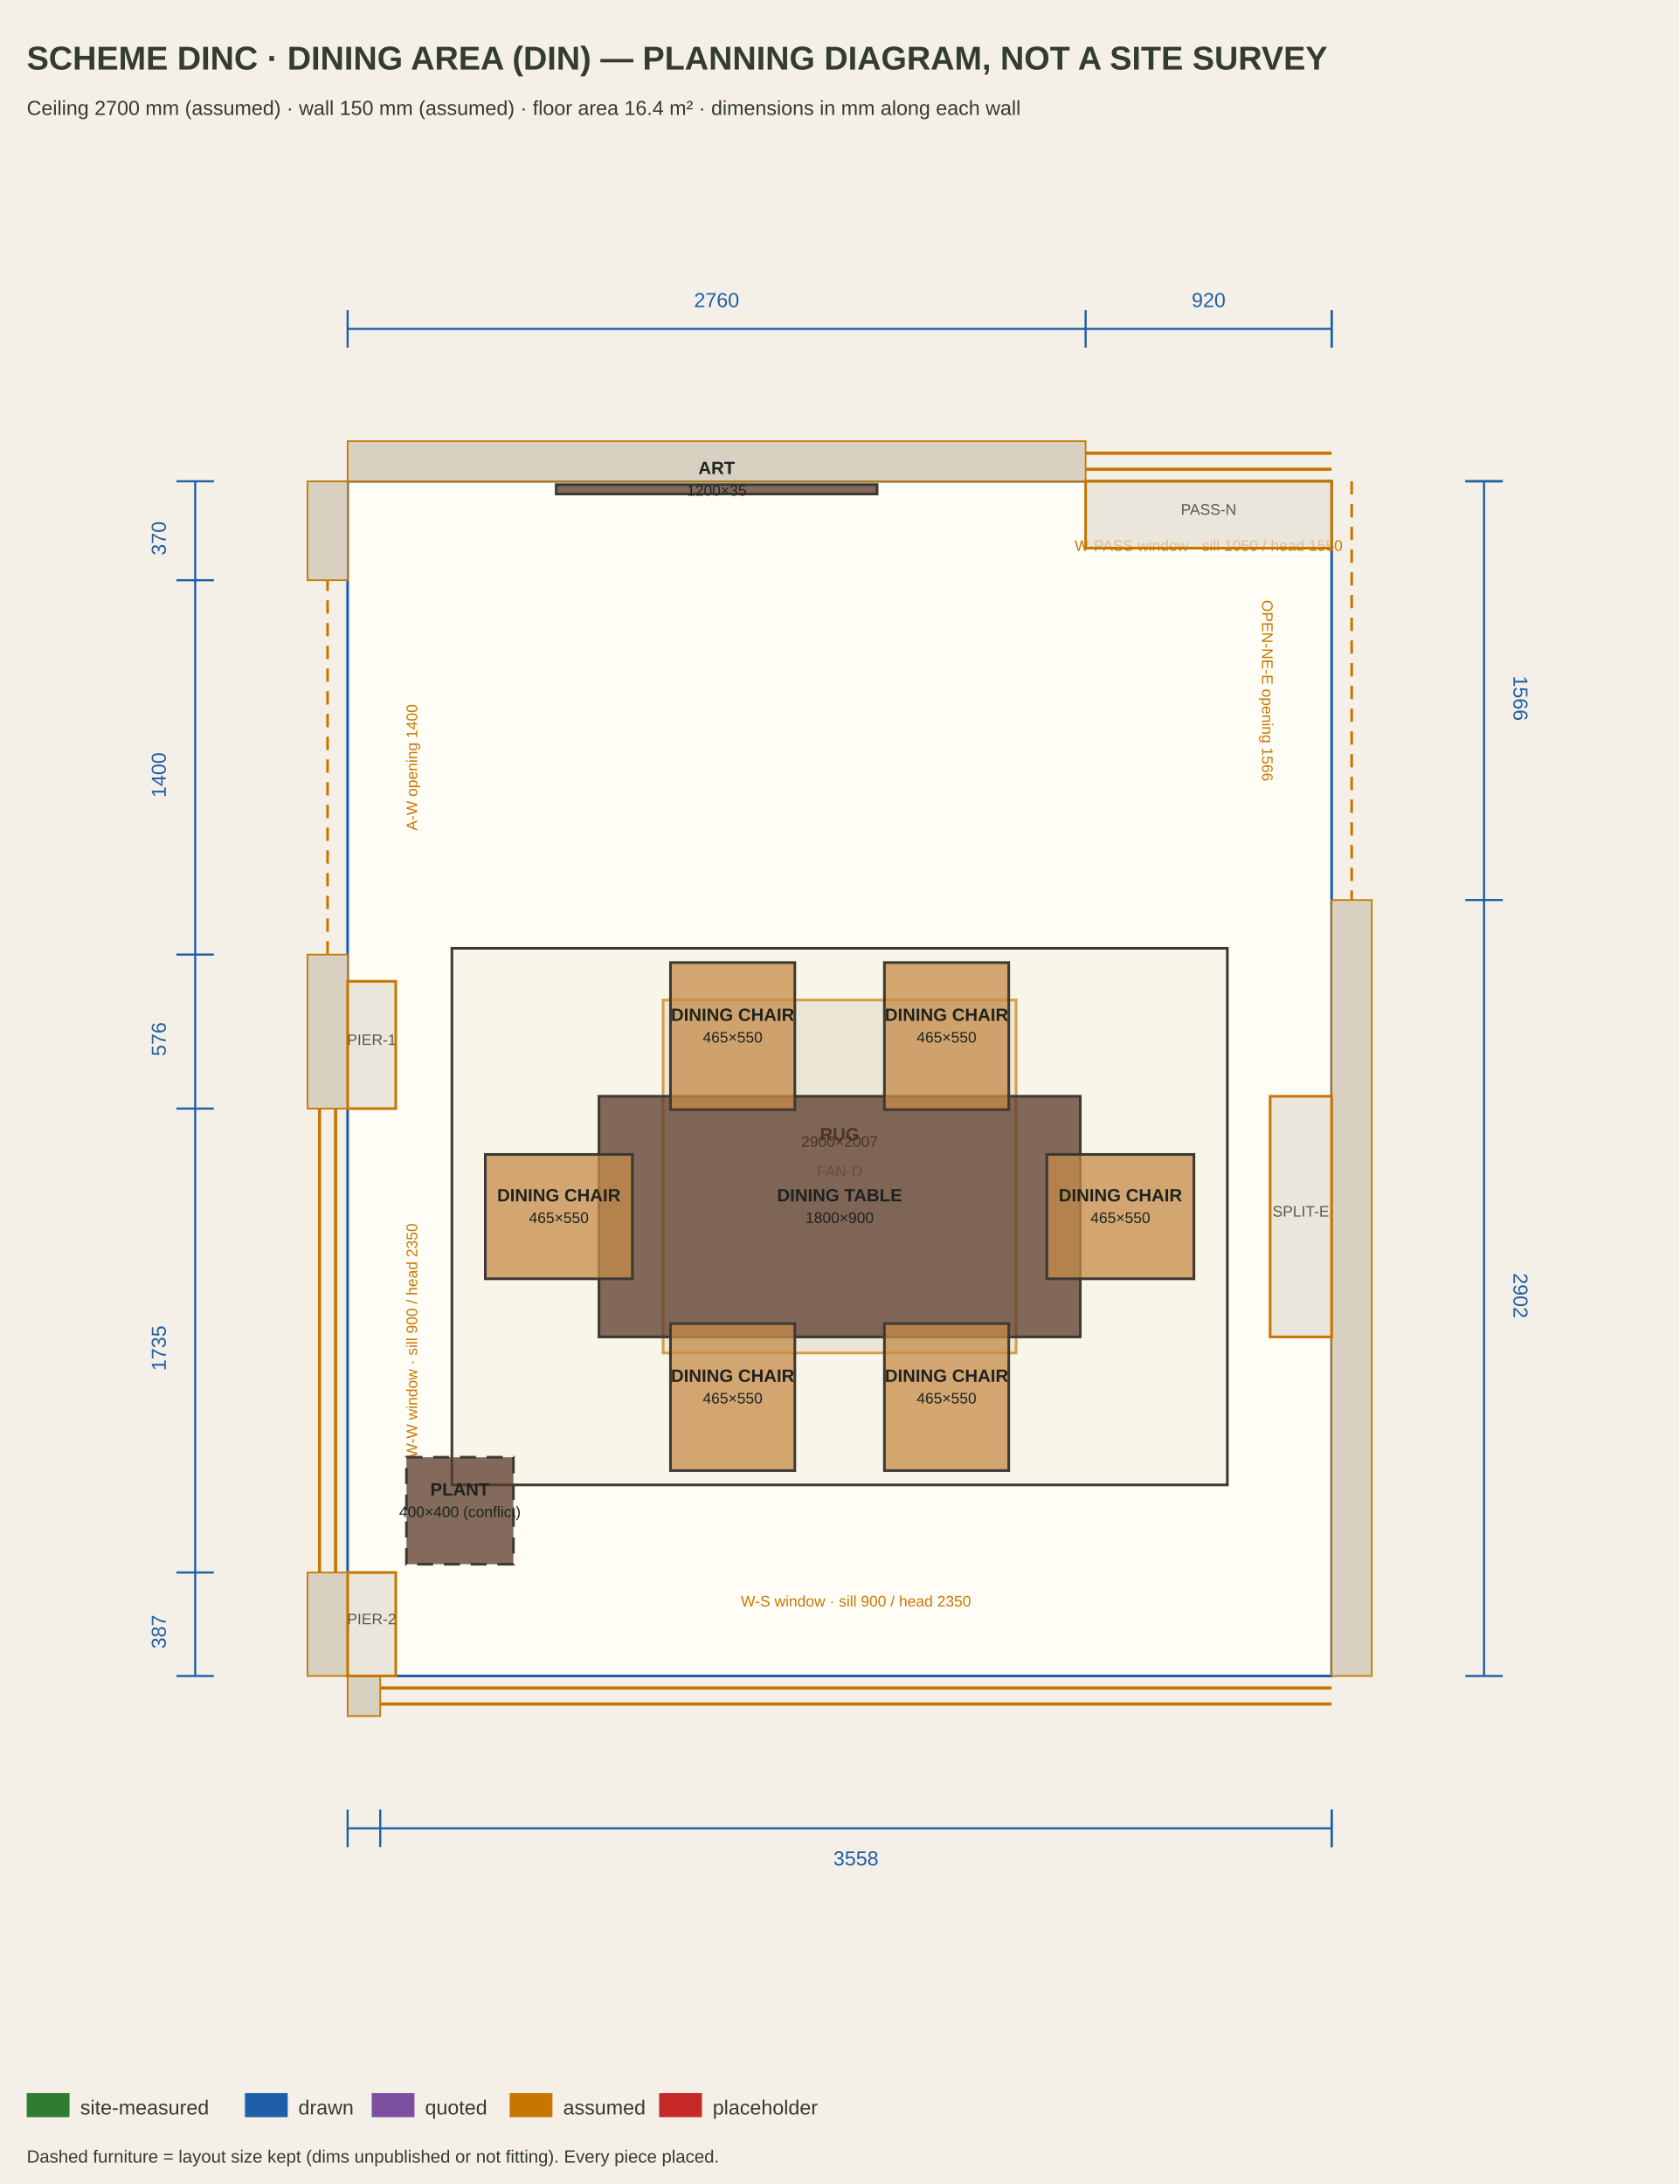
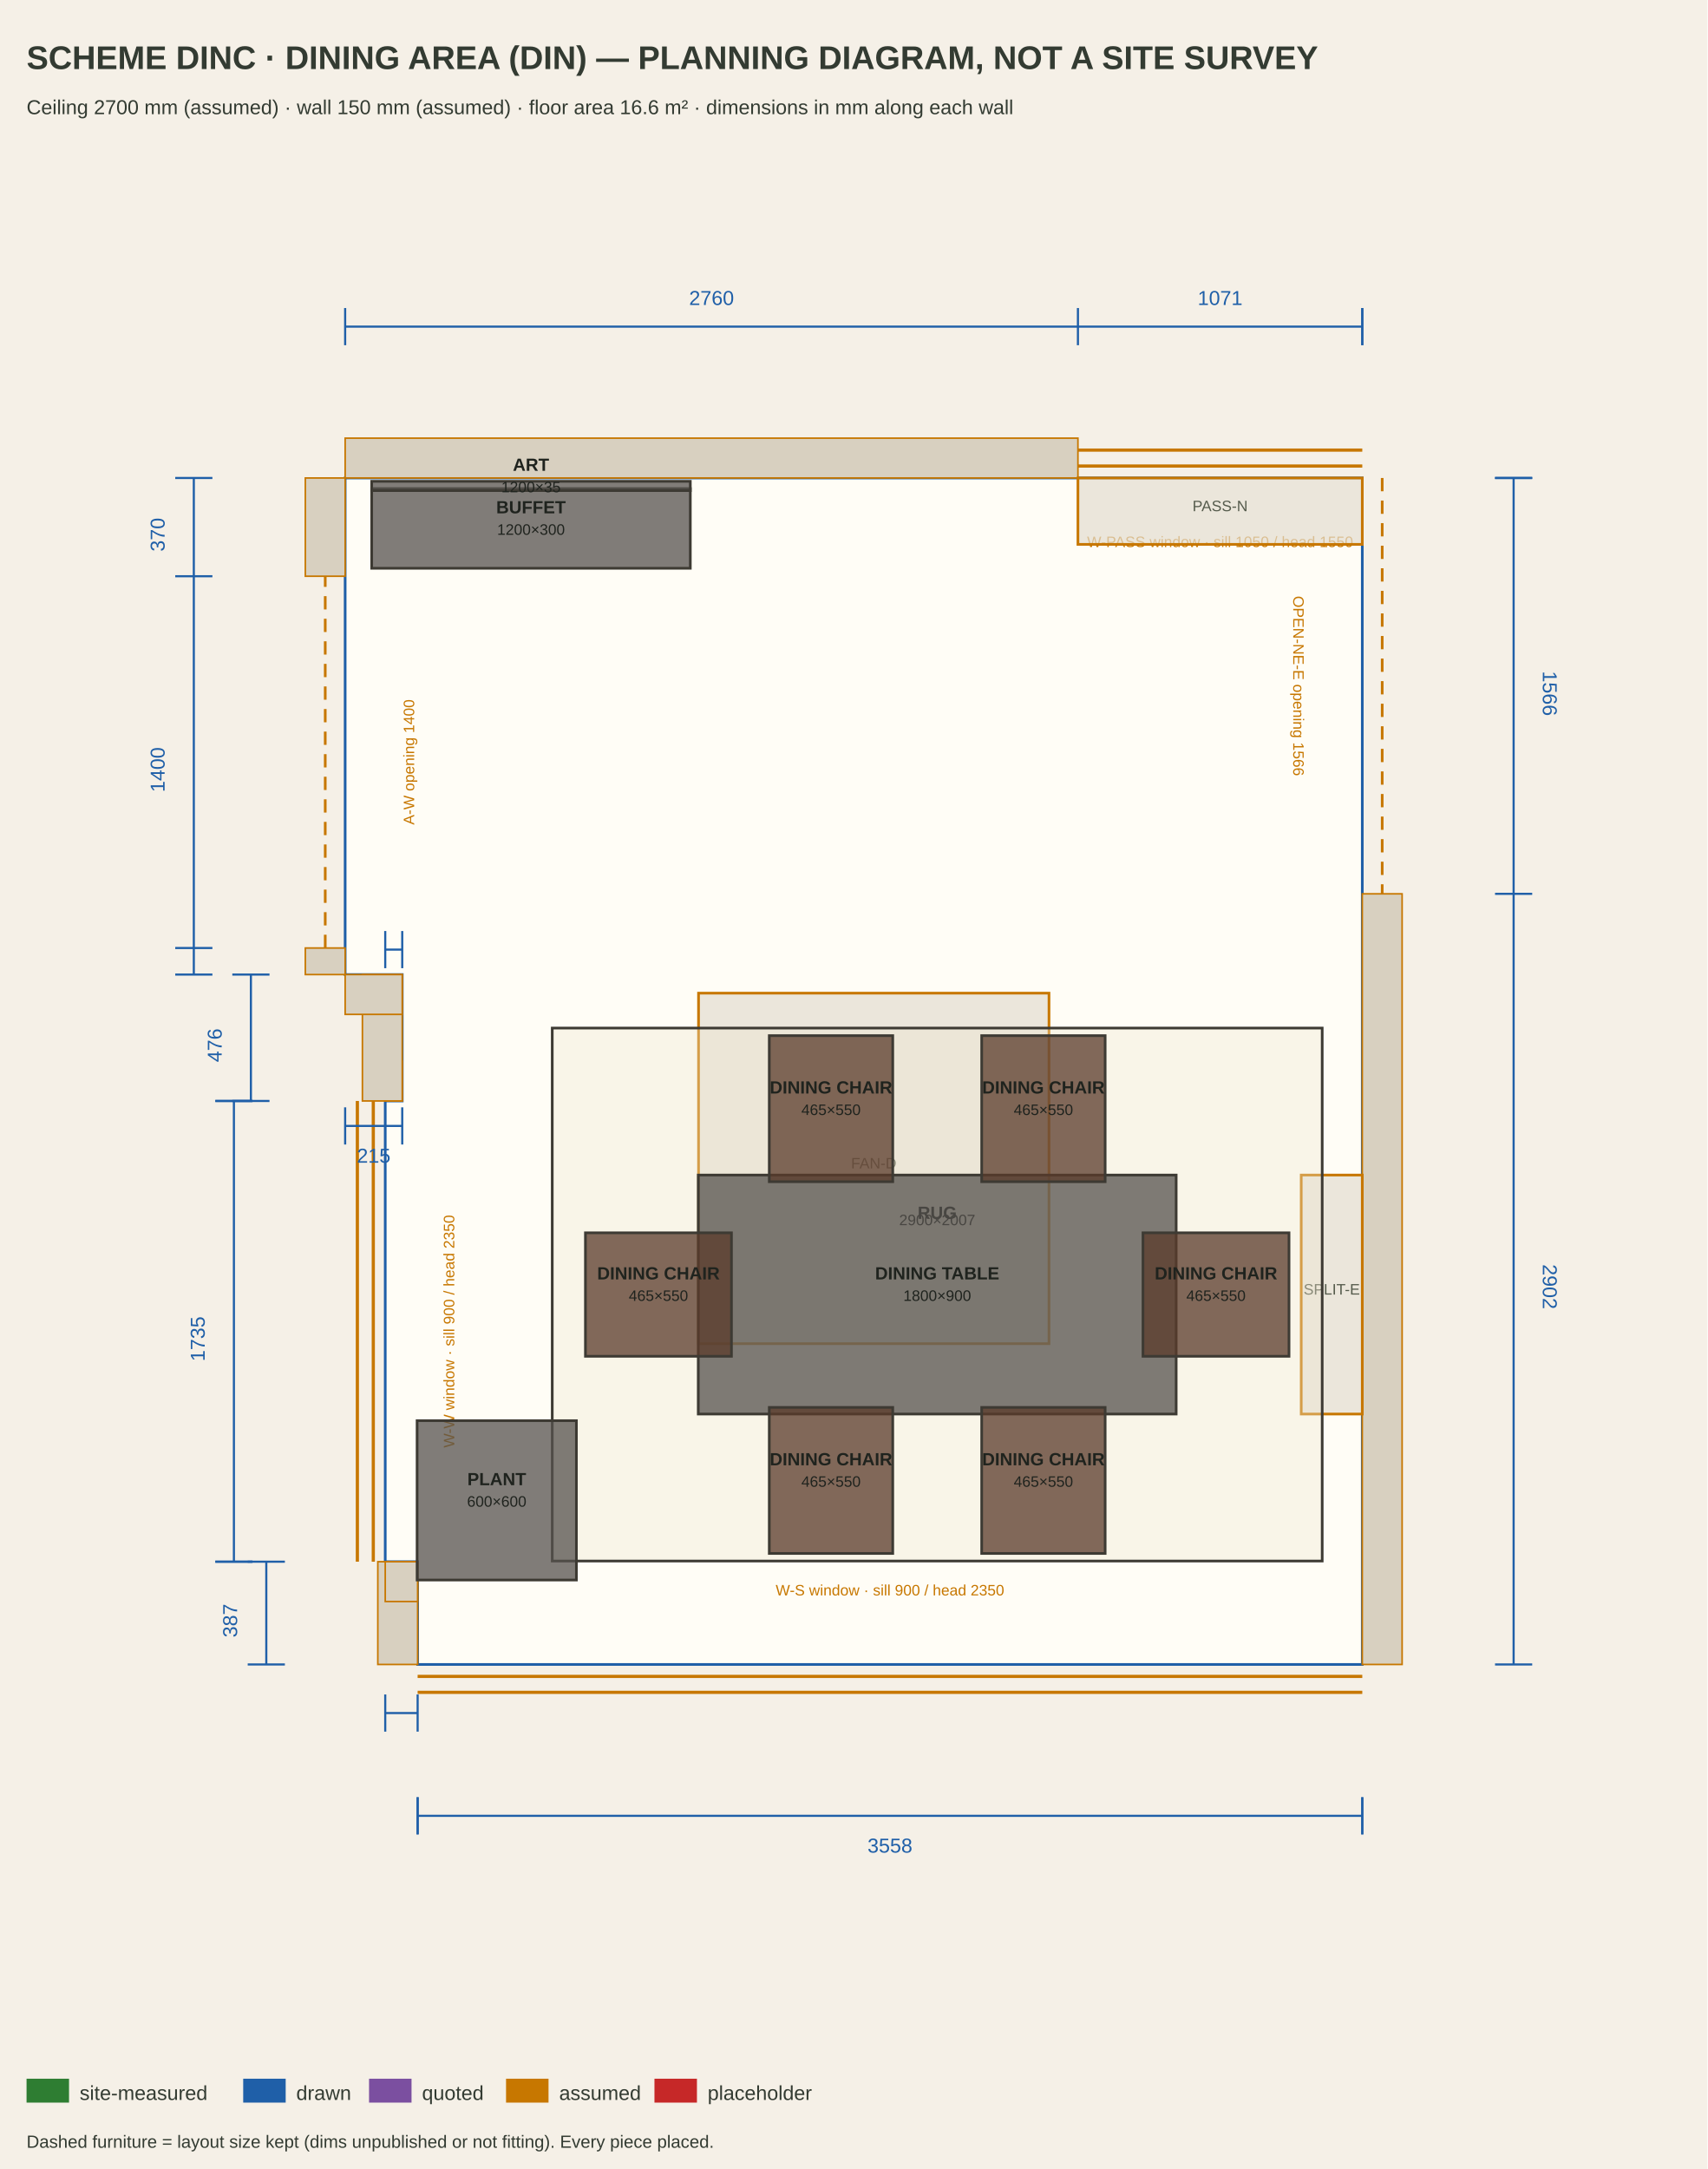
- <svg xmlns="http://www.w3.org/2000/svg" viewBox="-1300 -1800 6280 8168" width="100%" height="100%" role="img" aria-label="Scheme DINC Dining area planning diagram">
-   <rect x="-1300" y="-1800" width="6280" height="8168" fill="#f5f0e7" />
+ <svg xmlns="http://www.w3.org/2000/svg" viewBox="-1300 -1800 6431 8168" width="100%" height="100%" role="img" aria-label="Scheme DINC Dining area planning diagram">
+   <rect x="-1300" y="-1800" width="6431" height="8168" fill="#f5f0e7" />
  <g font-family="Arial,sans-serif">
-     <polygon points="0.0,0.0 3680.0,0.0 3680.0,4468.0 0.0,4468.0" fill="#fffdf6" stroke="#1f5fa8" stroke-width="10" />
+     <polygon points="0.0,0.0 3831.0,0.0 3831.0,4468.0 273.0,4468.0 273.0,4081.0 151.0,4081.0 151.0,2346.0 215.0,2346.0 215.0,1870.0 0.0,1870.0" fill="#fffdf6" stroke="#1f5fa8" stroke-width="10" />
    <polygon points="0.0,0.0 2760.0,0.0 2760.0,-150.0 0.0,-150.0" fill="#d8d0c0" stroke="#c77700" stroke-width="6" />
-     <line x1="0.0" y1="-570.0" x2="3680.0" y2="-570.0" stroke="#1f5fa8" stroke-width="8" />
+     <line x1="0.0" y1="-570.0" x2="3831.0" y2="-570.0" stroke="#1f5fa8" stroke-width="8" />
    <line x1="0.0" y1="-500.0" x2="0.0" y2="-640.0" stroke="#1f5fa8" stroke-width="8" />
    <line x1="2760.0" y1="-500.0" x2="2760.0" y2="-640.0" stroke="#1f5fa8" stroke-width="8" />
-     <line x1="3680.0" y1="-500.0" x2="3680.0" y2="-640.0" stroke="#1f5fa8" stroke-width="8" />
-     <line x1="3680.0" y1="-500.0" x2="3680.0" y2="-640.0" stroke="#1f5fa8" stroke-width="8" />
+     <line x1="3831.0" y1="-500.0" x2="3831.0" y2="-640.0" stroke="#1f5fa8" stroke-width="8" />
+     <line x1="3831.0" y1="-500.0" x2="3831.0" y2="-640.0" stroke="#1f5fa8" stroke-width="8" />
    <text x="1380.0" y="-651.5" text-anchor="middle" font-size="76.0" font-weight="normal" fill="#1f5fa8" transform="rotate(0.0 1380.0 -651.5)">2760</text>
-     <text x="3220.0" y="-651.5" text-anchor="middle" font-size="76.0" font-weight="normal" fill="#1f5fa8" transform="rotate(0.0 3220.0 -651.5)">920</text>
-     <line x1="2760.0" y1="-45.0" x2="3680.0" y2="-45.0" stroke="#c77700" stroke-width="12" />
-     <line x1="2760.0" y1="-105.0" x2="3680.0" y2="-105.0" stroke="#c77700" stroke-width="12" />
-     <text x="3220.0" y="260.0" text-anchor="middle" font-size="57.0" font-weight="normal" fill="#c77700" transform="rotate(0.0 3220.0 260.0)">W-PASS window · sill 1050 / head 1550</text>
-     <polygon points="3680.0,1566.0 3680.0,4468.0 3830.0,4468.0 3830.0,1566.0" fill="#d8d0c0" stroke="#c77700" stroke-width="6" />
-     <line x1="4250.0" y1="0.0" x2="4250.0" y2="4468.0" stroke="#1f5fa8" stroke-width="8" />
-     <line x1="4180.0" y1="0.0" x2="4320.0" y2="0.0" stroke="#1f5fa8" stroke-width="8" />
-     <line x1="4180.0" y1="0.0" x2="4320.0" y2="0.0" stroke="#1f5fa8" stroke-width="8" />
-     <line x1="4180.0" y1="1566.0" x2="4320.0" y2="1566.0" stroke="#1f5fa8" stroke-width="8" />
-     <line x1="4180.0" y1="4468.0" x2="4320.0" y2="4468.0" stroke="#1f5fa8" stroke-width="8" />
-     <text x="4360.0" y="811.5" text-anchor="middle" font-size="76.0" font-weight="normal" fill="#1f5fa8" transform="rotate(90.0 4360.0 811.5)">1566</text>
-     <text x="4360.0" y="3045.5" text-anchor="middle" font-size="76.0" font-weight="normal" fill="#1f5fa8" transform="rotate(90.0 4360.0 3045.5)">2902</text>
-     <line x1="3755.0" y1="0.0" x2="3755.0" y2="1566.0" stroke="#c77700" stroke-width="10" stroke-dasharray="50 35" />
-     <text x="3420.0" y="783.0" text-anchor="middle" font-size="57.0" font-weight="normal" fill="#c77700" transform="rotate(90.0 3420.0 783.0)">OPEN-NE-E opening 1566</text>
-     <polygon points="122.0,4468.0 0.0,4468.0 0.0,4618.0 122.0,4618.0" fill="#d8d0c0" stroke="#c77700" stroke-width="6" />
-     <line x1="3680.0" y1="5038.0" x2="0.0" y2="5038.0" stroke="#1f5fa8" stroke-width="8" />
-     <line x1="3680.0" y1="4968.0" x2="3680.0" y2="5108.0" stroke="#1f5fa8" stroke-width="8" />
-     <line x1="3680.0" y1="4968.0" x2="3680.0" y2="5108.0" stroke="#1f5fa8" stroke-width="8" />
-     <line x1="122.0" y1="4968.0" x2="122.0" y2="5108.0" stroke="#1f5fa8" stroke-width="8" />
-     <line x1="0.0" y1="4968.0" x2="0.0" y2="5108.0" stroke="#1f5fa8" stroke-width="8" />
-     <text x="1901.0" y="5176.5" text-anchor="middle" font-size="76.0" font-weight="normal" fill="#1f5fa8" transform="rotate(0.0 1901.0 5176.5)">3558</text>
-     <line x1="3680.0" y1="4513.0" x2="122.0" y2="4513.0" stroke="#c77700" stroke-width="12" />
-     <line x1="3680.0" y1="4573.0" x2="122.0" y2="4573.0" stroke="#c77700" stroke-width="12" />
-     <text x="1901.0" y="4208.0" text-anchor="middle" font-size="57.0" font-weight="normal" fill="#c77700" transform="rotate(0.0 1901.0 4208.0)">W-S window · sill 900 / head 2350</text>
-     <polygon points="0.0,4468.0 0.0,4081.0 -150.0,4081.0 -150.0,4468.0" fill="#d8d0c0" stroke="#c77700" stroke-width="6" />
-     <polygon points="0.0,2346.0 0.0,1770.0 -150.0,1770.0 -150.0,2346.0" fill="#d8d0c0" stroke="#c77700" stroke-width="6" />
+     <text x="3295.5" y="-651.5" text-anchor="middle" font-size="76.0" font-weight="normal" fill="#1f5fa8" transform="rotate(0.0 3295.5 -651.5)">1071</text>
+     <line x1="2760.0" y1="-45.0" x2="3831.0" y2="-45.0" stroke="#c77700" stroke-width="12" />
+     <line x1="2760.0" y1="-105.0" x2="3831.0" y2="-105.0" stroke="#c77700" stroke-width="12" />
+     <text x="3295.5" y="260.0" text-anchor="middle" font-size="57.0" font-weight="normal" fill="#c77700" transform="rotate(0.0 3295.5 260.0)">W-PASS window · sill 1050 / head 1550</text>
+     <polygon points="3831.0,1566.0 3831.0,4468.0 3981.0,4468.0 3981.0,1566.0" fill="#d8d0c0" stroke="#c77700" stroke-width="6" />
+     <line x1="4401.0" y1="0.0" x2="4401.0" y2="4468.0" stroke="#1f5fa8" stroke-width="8" />
+     <line x1="4331.0" y1="0.0" x2="4471.0" y2="0.0" stroke="#1f5fa8" stroke-width="8" />
+     <line x1="4331.0" y1="0.0" x2="4471.0" y2="0.0" stroke="#1f5fa8" stroke-width="8" />
+     <line x1="4331.0" y1="1566.0" x2="4471.0" y2="1566.0" stroke="#1f5fa8" stroke-width="8" />
+     <line x1="4331.0" y1="4468.0" x2="4471.0" y2="4468.0" stroke="#1f5fa8" stroke-width="8" />
+     <text x="4511.0" y="811.5" text-anchor="middle" font-size="76.0" font-weight="normal" fill="#1f5fa8" transform="rotate(90.0 4511.0 811.5)">1566</text>
+     <text x="4511.0" y="3045.5" text-anchor="middle" font-size="76.0" font-weight="normal" fill="#1f5fa8" transform="rotate(90.0 4511.0 3045.5)">2902</text>
+     <line x1="3906.0" y1="0.0" x2="3906.0" y2="1566.0" stroke="#c77700" stroke-width="10" stroke-dasharray="50 35" />
+     <text x="3571.0" y="783.0" text-anchor="middle" font-size="57.0" font-weight="normal" fill="#c77700" transform="rotate(90.0 3571.0 783.0)">OPEN-NE-E opening 1566</text>
+     <line x1="3831.0" y1="5038.0" x2="273.0" y2="5038.0" stroke="#1f5fa8" stroke-width="8" />
+     <line x1="3831.0" y1="4968.0" x2="3831.0" y2="5108.0" stroke="#1f5fa8" stroke-width="8" />
+     <line x1="3831.0" y1="4968.0" x2="3831.0" y2="5108.0" stroke="#1f5fa8" stroke-width="8" />
+     <line x1="273.0" y1="4968.0" x2="273.0" y2="5108.0" stroke="#1f5fa8" stroke-width="8" />
+     <line x1="273.0" y1="4968.0" x2="273.0" y2="5108.0" stroke="#1f5fa8" stroke-width="8" />
+     <text x="2052.0" y="5176.5" text-anchor="middle" font-size="76.0" font-weight="normal" fill="#1f5fa8" transform="rotate(0.0 2052.0 5176.5)">3558</text>
+     <line x1="3831.0" y1="4513.0" x2="273.0" y2="4513.0" stroke="#c77700" stroke-width="12" />
+     <line x1="3831.0" y1="4573.0" x2="273.0" y2="4573.0" stroke="#c77700" stroke-width="12" />
+     <text x="2052.0" y="4208.0" text-anchor="middle" font-size="57.0" font-weight="normal" fill="#c77700" transform="rotate(0.0 2052.0 4208.0)">W-S window · sill 900 / head 2350</text>
+     <polygon points="273.0,4468.0 273.0,4081.0 123.0,4081.0 123.0,4468.0" fill="#d8d0c0" stroke="#c77700" stroke-width="6" />
+     <line x1="-297.0" y1="4468.0" x2="-297.0" y2="4081.0" stroke="#1f5fa8" stroke-width="8" />
+     <line x1="-227.0" y1="4468.0" x2="-367.0" y2="4468.0" stroke="#1f5fa8" stroke-width="8" />
+     <line x1="-227.0" y1="4081.0" x2="-367.0" y2="4081.0" stroke="#1f5fa8" stroke-width="8" />
+     <text x="-407.0" y="4303.0" text-anchor="middle" font-size="76.0" font-weight="normal" fill="#1f5fa8" transform="rotate(-90.0 -407.0 4303.0)">387</text>
+     <polygon points="273.0,4081.0 151.0,4081.0 151.0,4231.0 273.0,4231.0" fill="#d8d0c0" stroke="#c77700" stroke-width="6" />
+     <line x1="273.0" y1="4651.0" x2="151.0" y2="4651.0" stroke="#1f5fa8" stroke-width="8" />
+     <line x1="273.0" y1="4581.0" x2="273.0" y2="4721.0" stroke="#1f5fa8" stroke-width="8" />
+     <line x1="151.0" y1="4581.0" x2="151.0" y2="4721.0" stroke="#1f5fa8" stroke-width="8" />
+     <line x1="-419.0" y1="4081.0" x2="-419.0" y2="2346.0" stroke="#1f5fa8" stroke-width="8" />
+     <line x1="-349.0" y1="4081.0" x2="-489.0" y2="4081.0" stroke="#1f5fa8" stroke-width="8" />
+     <line x1="-349.0" y1="4081.0" x2="-489.0" y2="4081.0" stroke="#1f5fa8" stroke-width="8" />
+     <line x1="-349.0" y1="2346.0" x2="-489.0" y2="2346.0" stroke="#1f5fa8" stroke-width="8" />
+     <line x1="-349.0" y1="2346.0" x2="-489.0" y2="2346.0" stroke="#1f5fa8" stroke-width="8" />
+     <text x="-529.0" y="3242.0" text-anchor="middle" font-size="76.0" font-weight="normal" fill="#1f5fa8" transform="rotate(-90.0 -529.0 3242.0)">1735</text>
+     <line x1="106.0" y1="4081.0" x2="106.0" y2="2346.0" stroke="#c77700" stroke-width="12" />
+     <line x1="46.0" y1="4081.0" x2="46.0" y2="2346.0" stroke="#c77700" stroke-width="12" />
+     <text x="411.0" y="3213.5" text-anchor="middle" font-size="57.0" font-weight="normal" fill="#c77700" transform="rotate(-90.0 411.0 3213.5)">W-W window · sill 900 / head 2350</text>
+     <polygon points="151.0,2346.0 215.0,2346.0 215.0,2196.0 151.0,2196.0" fill="#d8d0c0" stroke="#c77700" stroke-width="6" />
+     <line x1="151.0" y1="1776.0" x2="215.0" y2="1776.0" stroke="#1f5fa8" stroke-width="8" />
+     <line x1="151.0" y1="1846.0" x2="151.0" y2="1706.0" stroke="#1f5fa8" stroke-width="8" />
+     <line x1="215.0" y1="1846.0" x2="215.0" y2="1706.0" stroke="#1f5fa8" stroke-width="8" />
+     <polygon points="215.0,2346.0 215.0,1870.0 65.0,1870.0 65.0,2346.0" fill="#d8d0c0" stroke="#c77700" stroke-width="6" />
+     <line x1="-355.0" y1="2346.0" x2="-355.0" y2="1870.0" stroke="#1f5fa8" stroke-width="8" />
+     <line x1="-285.0" y1="2346.0" x2="-425.0" y2="2346.0" stroke="#1f5fa8" stroke-width="8" />
+     <line x1="-285.0" y1="1870.0" x2="-425.0" y2="1870.0" stroke="#1f5fa8" stroke-width="8" />
+     <text x="-465.0" y="2136.5" text-anchor="middle" font-size="76.0" font-weight="normal" fill="#1f5fa8" transform="rotate(-90.0 -465.0 2136.5)">476</text>
+     <polygon points="215.0,1870.0 0.0,1870.0 0.0,2020.0 215.0,2020.0" fill="#d8d0c0" stroke="#c77700" stroke-width="6" />
+     <line x1="215.0" y1="2440.0" x2="0.0" y2="2440.0" stroke="#1f5fa8" stroke-width="8" />
+     <line x1="215.0" y1="2370.0" x2="215.0" y2="2510.0" stroke="#1f5fa8" stroke-width="8" />
+     <line x1="0.0" y1="2370.0" x2="0.0" y2="2510.0" stroke="#1f5fa8" stroke-width="8" />
+     <text x="107.5" y="2578.5" text-anchor="middle" font-size="76.0" font-weight="normal" fill="#1f5fa8" transform="rotate(0.0 107.5 2578.5)">215</text>
+     <polygon points="0.0,1870.0 0.0,1770.0 -150.0,1770.0 -150.0,1870.0" fill="#d8d0c0" stroke="#c77700" stroke-width="6" />
    <polygon points="0.0,370.0 0.0,0.0 -150.0,0.0 -150.0,370.0" fill="#d8d0c0" stroke="#c77700" stroke-width="6" />
-     <line x1="-570.0" y1="4468.0" x2="-570.0" y2="0.0" stroke="#1f5fa8" stroke-width="8" />
-     <line x1="-500.0" y1="4468.0" x2="-640.0" y2="4468.0" stroke="#1f5fa8" stroke-width="8" />
-     <line x1="-500.0" y1="4081.0" x2="-640.0" y2="4081.0" stroke="#1f5fa8" stroke-width="8" />
-     <line x1="-500.0" y1="2346.0" x2="-640.0" y2="2346.0" stroke="#1f5fa8" stroke-width="8" />
+     <line x1="-570.0" y1="1870.0" x2="-570.0" y2="0.0" stroke="#1f5fa8" stroke-width="8" />
+     <line x1="-500.0" y1="1870.0" x2="-640.0" y2="1870.0" stroke="#1f5fa8" stroke-width="8" />
    <line x1="-500.0" y1="1770.0" x2="-640.0" y2="1770.0" stroke="#1f5fa8" stroke-width="8" />
    <line x1="-500.0" y1="370.0" x2="-640.0" y2="370.0" stroke="#1f5fa8" stroke-width="8" />
    <line x1="-500.0" y1="0.0" x2="-640.0" y2="0.0" stroke="#1f5fa8" stroke-width="8" />
-     <text x="-680.0" y="4303.0" text-anchor="middle" font-size="76.0" font-weight="normal" fill="#1f5fa8" transform="rotate(-90.0 -680.0 4303.0)">387</text>
-     <text x="-680.0" y="3242.0" text-anchor="middle" font-size="76.0" font-weight="normal" fill="#1f5fa8" transform="rotate(-90.0 -680.0 3242.0)">1735</text>
-     <text x="-680.0" y="2086.5" text-anchor="middle" font-size="76.0" font-weight="normal" fill="#1f5fa8" transform="rotate(-90.0 -680.0 2086.5)">576</text>
    <text x="-680.0" y="1098.5" text-anchor="middle" font-size="76.0" font-weight="normal" fill="#1f5fa8" transform="rotate(-90.0 -680.0 1098.5)">1400</text>
    <text x="-680.0" y="213.5" text-anchor="middle" font-size="76.0" font-weight="normal" fill="#1f5fa8" transform="rotate(-90.0 -680.0 213.5)">370</text>
-     <line x1="-45.0" y1="4081.0" x2="-45.0" y2="2346.0" stroke="#c77700" stroke-width="12" />
-     <line x1="-105.0" y1="4081.0" x2="-105.0" y2="2346.0" stroke="#c77700" stroke-width="12" />
-     <text x="260.0" y="3213.5" text-anchor="middle" font-size="57.0" font-weight="normal" fill="#c77700" transform="rotate(-90.0 260.0 3213.5)">W-W window · sill 900 / head 2350</text>
    <line x1="-75.0" y1="1770.0" x2="-75.0" y2="370.0" stroke="#c77700" stroke-width="10" stroke-dasharray="50 35" />
    <text x="260.0" y="1070.0" text-anchor="middle" font-size="57.0" font-weight="normal" fill="#c77700" transform="rotate(-90.0 260.0 1070.0)">A-W opening 1400</text>
-     <polygon points="0.0,1870.0 180.0,1870.0 180.0,2346.0 0.0,2346.0" fill="#e3ddd0" stroke="#c77700" stroke-width="10" fill-opacity="0.7" />
-     <text x="90.0" y="2108.0" text-anchor="middle" font-size="57.0" font-weight="normal" fill="#555b4c">PIER-1</text>
-     <polygon points="0.0,4081.0 180.0,4081.0 180.0,4468.0 0.0,4468.0" fill="#e3ddd0" stroke="#c77700" stroke-width="10" fill-opacity="0.7" />
-     <text x="90.0" y="4274.5" text-anchor="middle" font-size="57.0" font-weight="normal" fill="#555b4c">PIER-2</text>
-     <polygon points="1180.0,1940.0 2500.0,1940.0 2500.0,3260.0 1180.0,3260.0" fill="#e3ddd0" stroke="#c77700" stroke-width="10" fill-opacity="0.7" />
-     <text x="1840.0" y="2600.0" text-anchor="middle" font-size="57.0" font-weight="normal" fill="#555b4c">FAN-D</text>
-     <polygon points="2760.0,0.0 3680.0,0.0 3680.0,250.0 2760.0,250.0" fill="#e3ddd0" stroke="#c77700" stroke-width="10" fill-opacity="0.7" />
-     <text x="3220.0" y="125.0" text-anchor="middle" font-size="57.0" font-weight="normal" fill="#555b4c">PASS-N</text>
-     <polygon points="3450.0,2300.0 3680.0,2300.0 3680.0,3200.0 3450.0,3200.0" fill="#e3ddd0" stroke="#c77700" stroke-width="10" fill-opacity="0.7" />
-     <text x="3565.0" y="2750.0" text-anchor="middle" font-size="57.0" font-weight="normal" fill="#555b4c">SPLIT-E</text>
-     <polygon points="390.0,1746.5 3290.0,1746.5 3290.0,3753.5 390.0,3753.5" fill="#efe4cf" stroke="#3d3a33" stroke-width="10" fill-opacity="0.35" />
-     <text x="1840.0" y="2465.0" text-anchor="middle" font-size="66.5" font-weight="bold" fill="#1f231e">RUG</text>
-     <text x="1840.0" y="2488.8" text-anchor="middle" font-size="57.0" font-weight="normal" fill="#1f231e">2900×2007</text>
-     <polygon points="940.0,2300.0 2740.0,2300.0 2740.0,3200.0 940.0,3200.0" fill="#5a3a2a" stroke="#3d3a33" stroke-width="10" fill-opacity="0.75" />
-     <text x="1840.0" y="2693.0" text-anchor="middle" font-size="66.5" font-weight="bold" fill="#1f231e">DINING TABLE</text>
-     <text x="1840.0" y="2773.8" text-anchor="middle" font-size="57.0" font-weight="normal" fill="#1f231e">1800×900</text>
-     <polygon points="1207.5,3150.0 1672.5,3150.0 1672.5,3700.0 1207.5,3700.0" fill="#c58b4a" stroke="#3d3a33" stroke-width="10" fill-opacity="0.75" />
-     <text x="1440.0" y="3368.0" text-anchor="middle" font-size="66.5" font-weight="bold" fill="#1f231e">DINING CHAIR</text>
-     <text x="1440.0" y="3448.8" text-anchor="middle" font-size="57.0" font-weight="normal" fill="#1f231e">465×550</text>
-     <polygon points="2007.5,3150.0 2472.5,3150.0 2472.5,3700.0 2007.5,3700.0" fill="#c58b4a" stroke="#3d3a33" stroke-width="10" fill-opacity="0.75" />
-     <text x="2240.0" y="3368.0" text-anchor="middle" font-size="66.5" font-weight="bold" fill="#1f231e">DINING CHAIR</text>
-     <text x="2240.0" y="3448.8" text-anchor="middle" font-size="57.0" font-weight="normal" fill="#1f231e">465×550</text>
-     <polygon points="1065.0,2517.5 1065.0,2982.5 515.0,2982.5 515.0,2517.5" fill="#c58b4a" stroke="#3d3a33" stroke-width="10" fill-opacity="0.75" />
-     <text x="790.0" y="2693.0" text-anchor="middle" font-size="66.5" font-weight="bold" fill="#1f231e">DINING CHAIR</text>
-     <text x="790.0" y="2773.8" text-anchor="middle" font-size="57.0" font-weight="normal" fill="#1f231e">465×550</text>
-     <polygon points="2615.0,2982.5 2615.0,2517.5 3165.0,2517.5 3165.0,2982.5" fill="#c58b4a" stroke="#3d3a33" stroke-width="10" fill-opacity="0.75" />
-     <text x="2890.0" y="2693.0" text-anchor="middle" font-size="66.5" font-weight="bold" fill="#1f231e">DINING CHAIR</text>
-     <text x="2890.0" y="2773.8" text-anchor="middle" font-size="57.0" font-weight="normal" fill="#1f231e">465×550</text>
-     <polygon points="1672.5,2350.0 1207.5,2350.0 1207.5,1800.0 1672.5,1800.0" fill="#c58b4a" stroke="#3d3a33" stroke-width="10" fill-opacity="0.75" />
-     <text x="1440.0" y="2018.0" text-anchor="middle" font-size="66.5" font-weight="bold" fill="#1f231e">DINING CHAIR</text>
-     <text x="1440.0" y="2098.8" text-anchor="middle" font-size="57.0" font-weight="normal" fill="#1f231e">465×550</text>
-     <polygon points="2472.5,2350.0 2007.5,2350.0 2007.5,1800.0 2472.5,1800.0" fill="#c58b4a" stroke="#3d3a33" stroke-width="10" fill-opacity="0.75" />
-     <text x="2240.0" y="2018.0" text-anchor="middle" font-size="66.5" font-weight="bold" fill="#1f231e">DINING CHAIR</text>
-     <text x="2240.0" y="2098.8" text-anchor="middle" font-size="57.0" font-weight="normal" fill="#1f231e">465×550</text>
-     <polygon points="220.0,3650.0 620.0,3650.0 620.0,4050.0 220.0,4050.0" fill="#5a3a2a" stroke="#3d3a33" stroke-width="10" stroke-dasharray="60 40" fill-opacity="0.75" />
-     <text x="420.0" y="3793.0" text-anchor="middle" font-size="66.5" font-weight="bold" fill="#1f231e">PLANT</text>
-     <text x="420.0" y="3873.8" text-anchor="middle" font-size="57.0" font-weight="normal" fill="#1f231e">400×400 (conflict)</text>
-     <polygon points="1980.0,47.5 780.0,47.5 780.0,12.5 1980.0,12.5" fill="#5a3a2a" stroke="#3d3a33" stroke-width="10" fill-opacity="0.75" />
-     <text x="1380.0" y="-27.0" text-anchor="middle" font-size="66.5" font-weight="bold" fill="#1f231e">ART</text>
-     <text x="1380.0" y="53.8" text-anchor="middle" font-size="57.0" font-weight="normal" fill="#1f231e">1200×35</text>
+     <polygon points="1331.0,1940.0 2651.0,1940.0 2651.0,3260.0 1331.0,3260.0" fill="#e3ddd0" stroke="#c77700" stroke-width="10" fill-opacity="0.7" />
+     <text x="1991.0" y="2600.0" text-anchor="middle" font-size="57.0" font-weight="normal" fill="#555b4c">FAN-D</text>
+     <polygon points="2760.0,0.0 3831.0,0.0 3831.0,250.0 2760.0,250.0" fill="#e3ddd0" stroke="#c77700" stroke-width="10" fill-opacity="0.7" />
+     <text x="3295.5" y="125.0" text-anchor="middle" font-size="57.0" font-weight="normal" fill="#555b4c">PASS-N</text>
+     <polygon points="3601.0,2625.0 3831.0,2625.0 3831.0,3525.0 3601.0,3525.0" fill="#e3ddd0" stroke="#c77700" stroke-width="10" fill-opacity="0.7" />
+     <text x="3716.0" y="3075.0" text-anchor="middle" font-size="57.0" font-weight="normal" fill="#555b4c">SPLIT-E</text>
+     <polygon points="780.0,2071.5 3680.0,2071.5 3680.0,4078.5 780.0,4078.5" fill="#efe4cf" stroke="#3d3a33" stroke-width="10" fill-opacity="0.35" />
+     <text x="2230.0" y="2790.0" text-anchor="middle" font-size="66.5" font-weight="bold" fill="#1f231e">RUG</text>
+     <text x="2230.0" y="2813.8" text-anchor="middle" font-size="57.0" font-weight="normal" fill="#1f231e">2900×2007</text>
+     <polygon points="1330.0,2625.0 3130.0,2625.0 3130.0,3525.0 1330.0,3525.0" fill="#55524e" stroke="#3d3a33" stroke-width="10" fill-opacity="0.75" />
+     <text x="2230.0" y="3018.0" text-anchor="middle" font-size="66.5" font-weight="bold" fill="#1f231e">DINING TABLE</text>
+     <text x="2230.0" y="3098.8" text-anchor="middle" font-size="57.0" font-weight="normal" fill="#1f231e">1800×900</text>
+     <polygon points="1597.5,3500.0 2062.5,3500.0 2062.5,4050.0 1597.5,4050.0" fill="#5a3a2a" stroke="#3d3a33" stroke-width="10" fill-opacity="0.75" />
+     <text x="1830.0" y="3718.0" text-anchor="middle" font-size="66.5" font-weight="bold" fill="#1f231e">DINING CHAIR</text>
+     <text x="1830.0" y="3798.8" text-anchor="middle" font-size="57.0" font-weight="normal" fill="#1f231e">465×550</text>
+     <polygon points="2397.5,3500.0 2862.5,3500.0 2862.5,4050.0 2397.5,4050.0" fill="#5a3a2a" stroke="#3d3a33" stroke-width="10" fill-opacity="0.75" />
+     <text x="2630.0" y="3718.0" text-anchor="middle" font-size="66.5" font-weight="bold" fill="#1f231e">DINING CHAIR</text>
+     <text x="2630.0" y="3798.8" text-anchor="middle" font-size="57.0" font-weight="normal" fill="#1f231e">465×550</text>
+     <polygon points="1455.0,2842.5 1455.0,3307.5 905.0,3307.5 905.0,2842.5" fill="#5a3a2a" stroke="#3d3a33" stroke-width="10" fill-opacity="0.75" />
+     <text x="1180.0" y="3018.0" text-anchor="middle" font-size="66.5" font-weight="bold" fill="#1f231e">DINING CHAIR</text>
+     <text x="1180.0" y="3098.8" text-anchor="middle" font-size="57.0" font-weight="normal" fill="#1f231e">465×550</text>
+     <polygon points="3005.0,3307.5 3005.0,2842.5 3555.0,2842.5 3555.0,3307.5" fill="#5a3a2a" stroke="#3d3a33" stroke-width="10" fill-opacity="0.75" />
+     <text x="3280.0" y="3018.0" text-anchor="middle" font-size="66.5" font-weight="bold" fill="#1f231e">DINING CHAIR</text>
+     <text x="3280.0" y="3098.8" text-anchor="middle" font-size="57.0" font-weight="normal" fill="#1f231e">465×550</text>
+     <polygon points="2062.5,2650.0 1597.5,2650.0 1597.5,2100.0 2062.5,2100.0" fill="#5a3a2a" stroke="#3d3a33" stroke-width="10" fill-opacity="0.75" />
+     <text x="1830.0" y="2318.0" text-anchor="middle" font-size="66.5" font-weight="bold" fill="#1f231e">DINING CHAIR</text>
+     <text x="1830.0" y="2398.8" text-anchor="middle" font-size="57.0" font-weight="normal" fill="#1f231e">465×550</text>
+     <polygon points="2862.5,2650.0 2397.5,2650.0 2397.5,2100.0 2862.5,2100.0" fill="#5a3a2a" stroke="#3d3a33" stroke-width="10" fill-opacity="0.75" />
+     <text x="2630.0" y="2318.0" text-anchor="middle" font-size="66.5" font-weight="bold" fill="#1f231e">DINING CHAIR</text>
+     <text x="2630.0" y="2398.8" text-anchor="middle" font-size="57.0" font-weight="normal" fill="#1f231e">465×550</text>
+     <polygon points="1300.0,340.0 100.0,340.0 100.0,40.0 1300.0,40.0" fill="#55524e" stroke="#3d3a33" stroke-width="10" fill-opacity="0.75" />
+     <text x="700.0" y="133.0" text-anchor="middle" font-size="66.5" font-weight="bold" fill="#1f231e">BUFFET</text>
+     <text x="700.0" y="213.8" text-anchor="middle" font-size="57.0" font-weight="normal" fill="#1f231e">1200×300</text>
+     <polygon points="271.0,3550.0 871.0,3550.0 871.0,4150.0 271.0,4150.0" fill="#55524e" stroke="#3d3a33" stroke-width="10" fill-opacity="0.75" />
+     <text x="571.0" y="3793.0" text-anchor="middle" font-size="66.5" font-weight="bold" fill="#1f231e">PLANT</text>
+     <text x="571.0" y="3873.8" text-anchor="middle" font-size="57.0" font-weight="normal" fill="#1f231e">600×600</text>
+     <polygon points="1300.0,47.5 100.0,47.5 100.0,12.5 1300.0,12.5" fill="#55524e" stroke="#3d3a33" stroke-width="10" fill-opacity="0.75" />
+     <text x="700.0" y="-27.0" text-anchor="middle" font-size="66.5" font-weight="bold" fill="#1f231e">ART</text>
+     <text x="700.0" y="53.8" text-anchor="middle" font-size="57.0" font-weight="normal" fill="#1f231e">1200×35</text>
    <text x="-1200.0" y="-1540.0" text-anchor="start" font-size="123.5" font-weight="bold" fill="#333b32">SCHEME DINC · DINING AREA (DIN) — PLANNING DIAGRAM, NOT A SITE SURVEY</text>
-     <text x="-1200.0" y="-1370.0" text-anchor="start" font-size="76.0" font-weight="normal" fill="#333b32">Ceiling 2700 mm (assumed) · wall 150 mm (assumed) · floor area 16.4 m² · dimensions in mm along each wall</text>
+     <text x="-1200.0" y="-1370.0" text-anchor="start" font-size="76.0" font-weight="normal" fill="#333b32">Ceiling 2700 mm (assumed) · wall 150 mm (assumed) · floor area 16.6 m² · dimensions in mm along each wall</text>
    <rect x="-1200" y="6028" width="160" height="90" fill="#2e7d32" />
    <text x="-1000.0" y="6108.0" text-anchor="start" font-size="76.0" font-weight="normal" fill="#333b32">site-measured</text>
    <rect x="-384" y="6028" width="160" height="90" fill="#1f5fa8" />
    <text x="-184.2" y="6108.0" text-anchor="start" font-size="76.0" font-weight="normal" fill="#333b32">drawn</text>
    <rect x="90" y="6028" width="160" height="90" fill="#7b4fa0" />
    <text x="289.5" y="6108.0" text-anchor="start" font-size="76.0" font-weight="normal" fill="#333b32">quoted</text>
    <rect x="606" y="6028" width="160" height="90" fill="#c77700" />
    <text x="806.0" y="6108.0" text-anchor="start" font-size="76.0" font-weight="normal" fill="#333b32">assumed</text>
    <rect x="1165" y="6028" width="160" height="90" fill="#c62828" />
    <text x="1365.2" y="6108.0" text-anchor="start" font-size="76.0" font-weight="normal" fill="#333b32">placeholder</text>
    <text x="-1200.0" y="6288.0" text-anchor="start" font-size="66.5" font-weight="normal" fill="#333b32">Dashed furniture = layout size kept (dims unpublished or not fitting). Every piece placed.</text>
  </g>
</svg>
